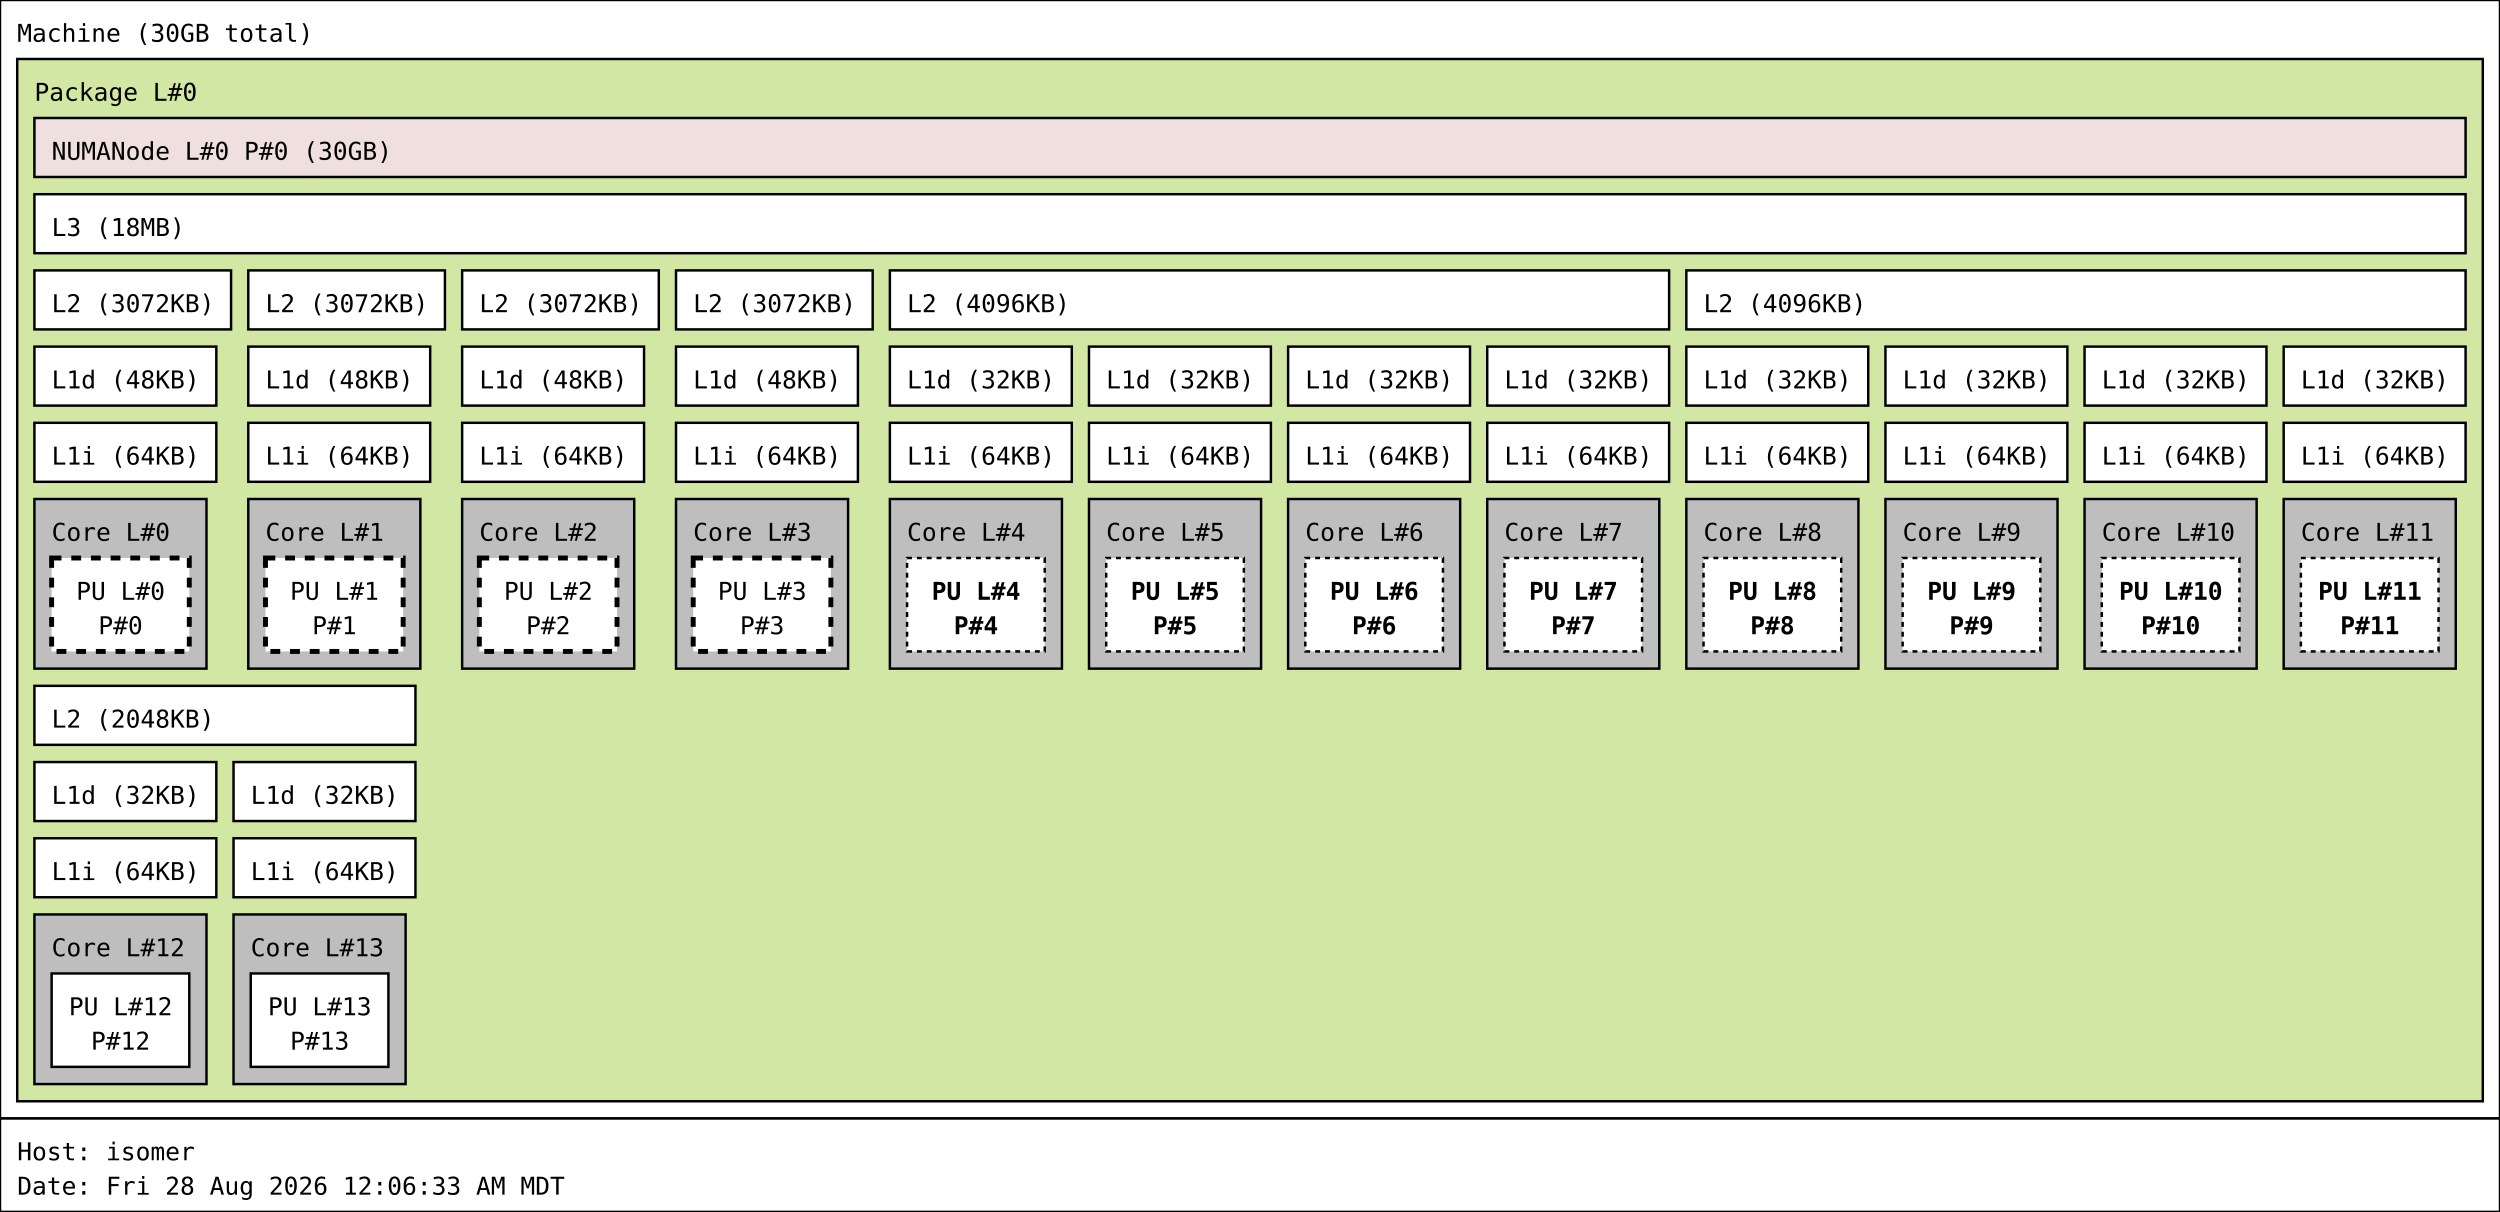
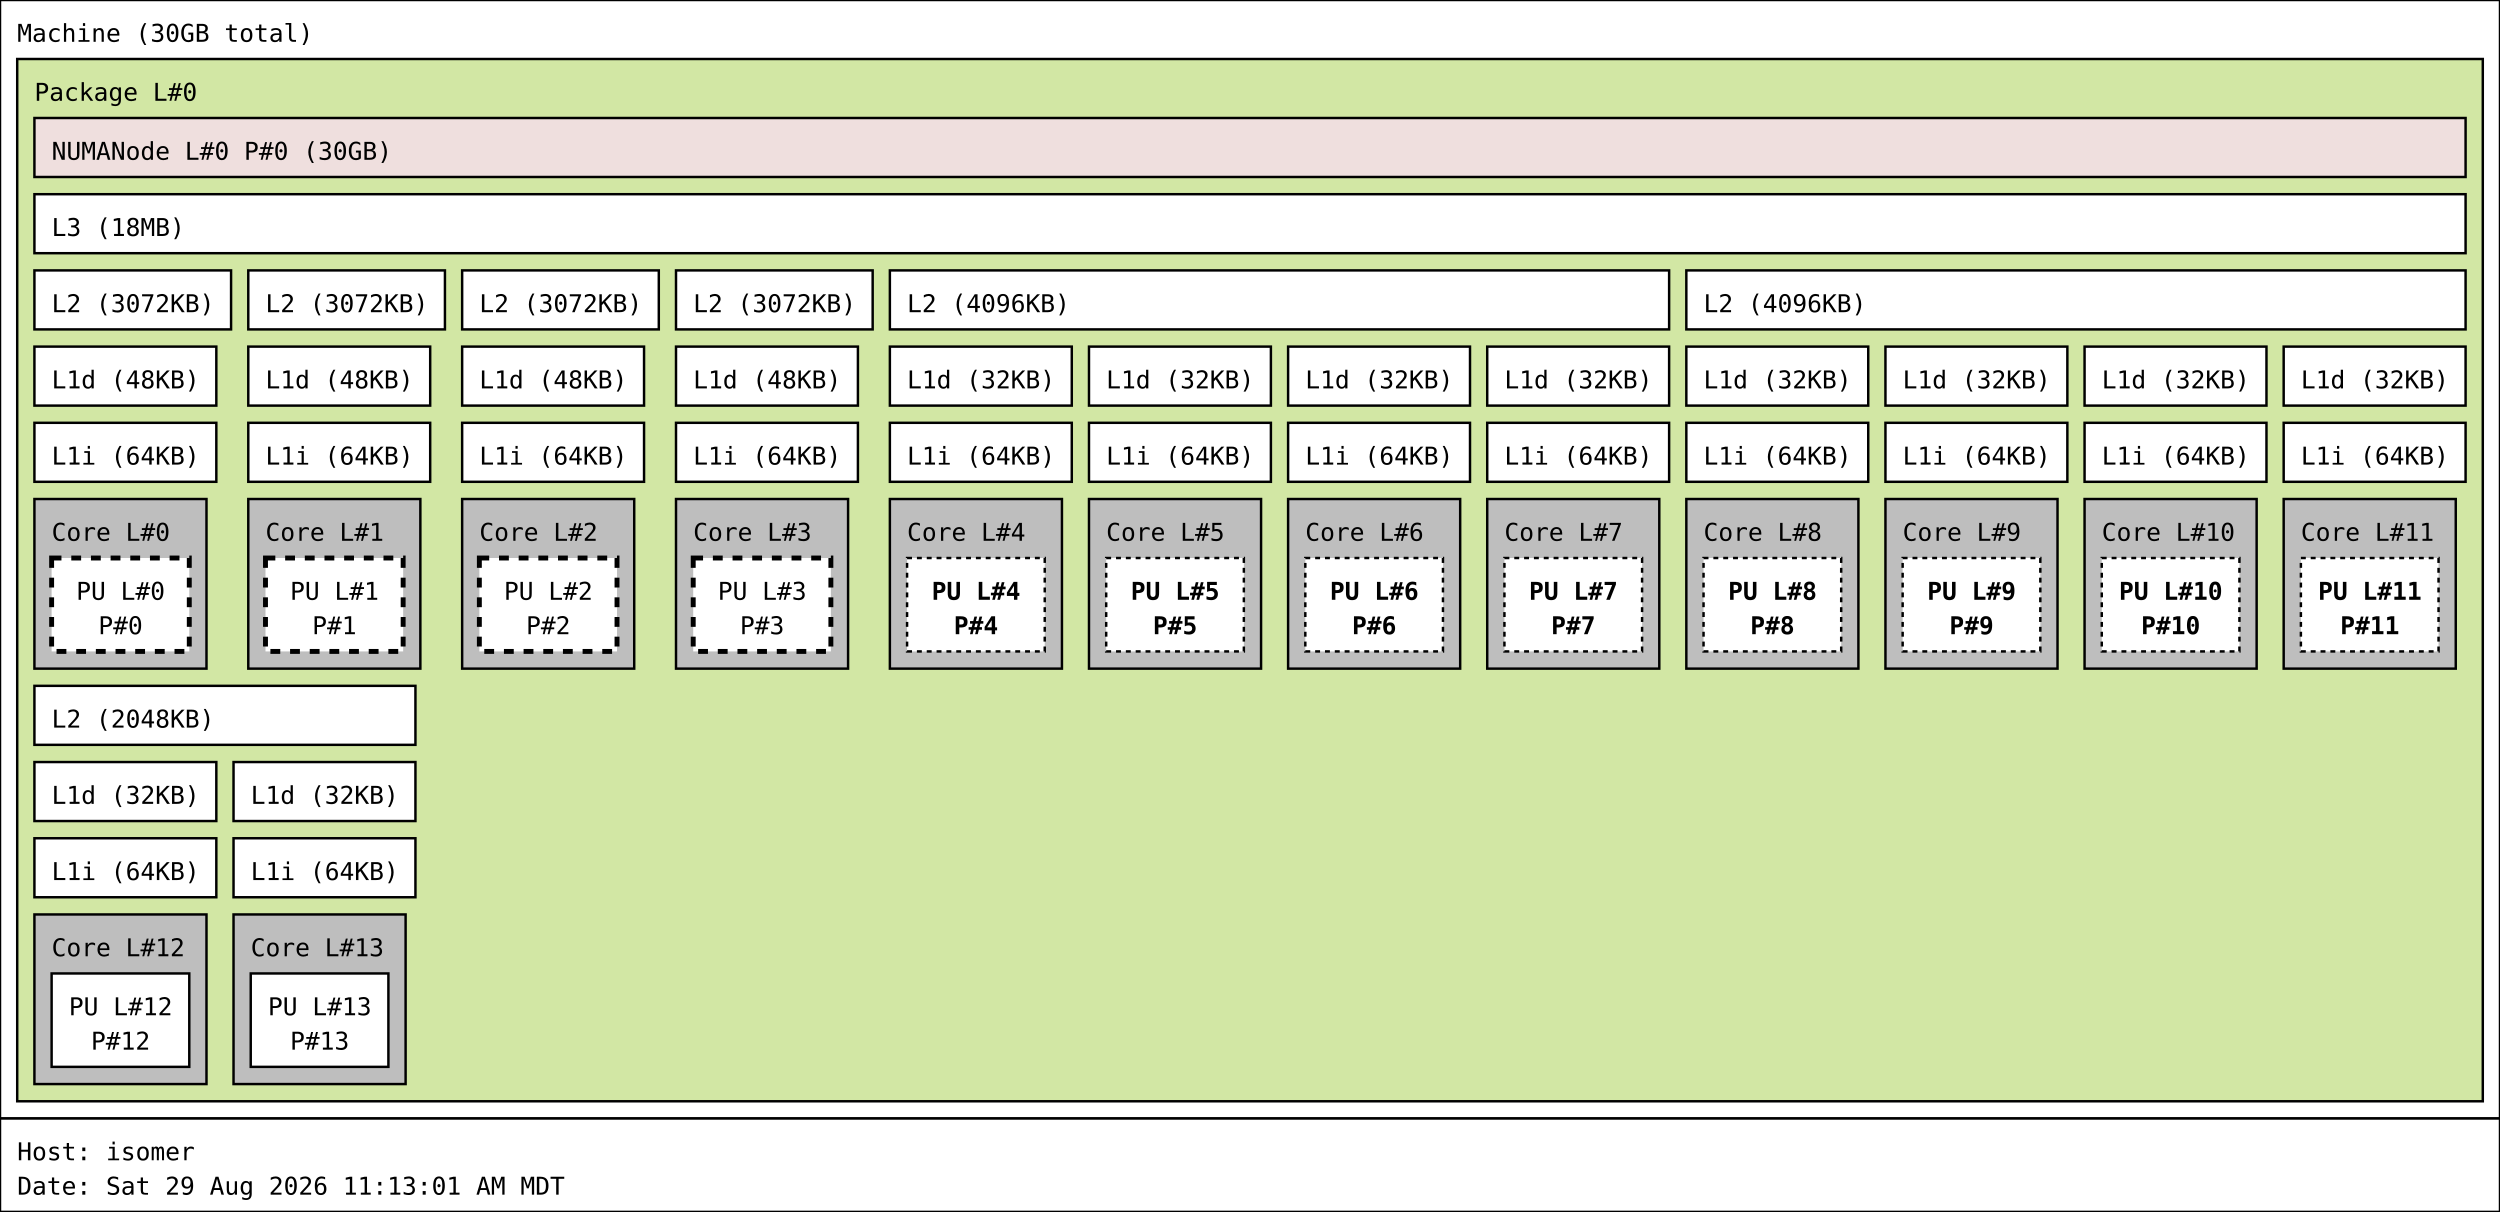
<svg xmlns="http://www.w3.org/2000/svg" width="1017px" height="493px" viewBox="0 0 1017px 493px" version="1.1">
  <rect id="Machine_0_rect" class="Machine" x="0" y="0" width="1017" height="455" fill="rgb(255,255,255)" stroke="rgb(0,0,0)" stroke-width="1" />
  <text id="Machine_0_text" class="Machine" font-family="Monospace" x="7" y="17" fill="rgb(0,0,0)" font-size="10px">Machine (30GB total)</text>
  <rect id="Package_0_rect" class="Package" x="7" y="24" width="1003" height="424" fill="rgb(210,231,164)" stroke="rgb(0,0,0)" stroke-width="1" />
  <text id="Package_0_text" class="Package" font-family="Monospace" x="14" y="41" fill="rgb(0,0,0)" font-size="10px">Package L#0</text>
  <rect id="L3_0_rect" class="L3" x="14" y="79" width="989" height="24" fill="rgb(255,255,255)" stroke="rgb(0,0,0)" stroke-width="1" />
  <text id="L3_0_text" class="L3" font-family="Monospace" x="21" y="96" fill="rgb(0,0,0)" font-size="10px">L3 (18MB)</text>
  <rect id="L2_0_rect" class="L2" x="14" y="110" width="80" height="24" fill="rgb(255,255,255)" stroke="rgb(0,0,0)" stroke-width="1" />
  <text id="L2_0_text" class="L2" font-family="Monospace" x="21" y="127" fill="rgb(0,0,0)" font-size="10px">L2 (3072KB)</text>
  <rect id="L1d_0_rect" class="L1d" x="14" y="141" width="74" height="24" fill="rgb(255,255,255)" stroke="rgb(0,0,0)" stroke-width="1" />
  <text id="L1d_0_text" class="L1d" font-family="Monospace" x="21" y="158" fill="rgb(0,0,0)" font-size="10px">L1d (48KB)</text>
  <rect id="L1i_0_rect" class="L1i" x="14" y="172" width="74" height="24" fill="rgb(255,255,255)" stroke="rgb(0,0,0)" stroke-width="1" />
  <text id="L1i_0_text" class="L1i" font-family="Monospace" x="21" y="189" fill="rgb(0,0,0)" font-size="10px">L1i (64KB)</text>
  <rect id="Core_0_rect" class="Core" x="14" y="203" width="70" height="69" fill="rgb(190,190,190)" stroke="rgb(0,0,0)" stroke-width="1" />
  <text id="Core_0_text" class="Core" font-family="Monospace" x="21" y="220" fill="rgb(0,0,0)" font-size="10px">Core L#0</text>
  <rect id="PU_0_rect" class="PU" x="21" y="227" width="56" height="38" fill="rgb(255,255,255)" stroke="rgb(0,0,0)" stroke-width="2" stroke-dasharray="4" />
  <text id="PU_0_text" class="PU" font-family="Monospace" x="31" y="244" fill="rgb(0,0,0)" font-size="10px">PU L#0</text>
  <text id="PU_0_text_1" class="PU" font-family="Monospace" x="40" y="258" fill="rgb(0,0,0)" font-size="10px">P#0</text>
  <rect id="L2_1_rect" class="L2" x="101" y="110" width="80" height="24" fill="rgb(255,255,255)" stroke="rgb(0,0,0)" stroke-width="1" />
  <text id="L2_1_text" class="L2" font-family="Monospace" x="108" y="127" fill="rgb(0,0,0)" font-size="10px">L2 (3072KB)</text>
  <rect id="L1d_1_rect" class="L1d" x="101" y="141" width="74" height="24" fill="rgb(255,255,255)" stroke="rgb(0,0,0)" stroke-width="1" />
  <text id="L1d_1_text" class="L1d" font-family="Monospace" x="108" y="158" fill="rgb(0,0,0)" font-size="10px">L1d (48KB)</text>
  <rect id="L1i_1_rect" class="L1i" x="101" y="172" width="74" height="24" fill="rgb(255,255,255)" stroke="rgb(0,0,0)" stroke-width="1" />
  <text id="L1i_1_text" class="L1i" font-family="Monospace" x="108" y="189" fill="rgb(0,0,0)" font-size="10px">L1i (64KB)</text>
  <rect id="Core_1_rect" class="Core" x="101" y="203" width="70" height="69" fill="rgb(190,190,190)" stroke="rgb(0,0,0)" stroke-width="1" />
  <text id="Core_1_text" class="Core" font-family="Monospace" x="108" y="220" fill="rgb(0,0,0)" font-size="10px">Core L#1</text>
  <rect id="PU_1_rect" class="PU" x="108" y="227" width="56" height="38" fill="rgb(255,255,255)" stroke="rgb(0,0,0)" stroke-width="2" stroke-dasharray="4" />
  <text id="PU_1_text" class="PU" font-family="Monospace" x="118" y="244" fill="rgb(0,0,0)" font-size="10px">PU L#1</text>
  <text id="PU_1_text_1" class="PU" font-family="Monospace" x="127" y="258" fill="rgb(0,0,0)" font-size="10px">P#1</text>
  <rect id="L2_2_rect" class="L2" x="188" y="110" width="80" height="24" fill="rgb(255,255,255)" stroke="rgb(0,0,0)" stroke-width="1" />
  <text id="L2_2_text" class="L2" font-family="Monospace" x="195" y="127" fill="rgb(0,0,0)" font-size="10px">L2 (3072KB)</text>
  <rect id="L1d_2_rect" class="L1d" x="188" y="141" width="74" height="24" fill="rgb(255,255,255)" stroke="rgb(0,0,0)" stroke-width="1" />
  <text id="L1d_2_text" class="L1d" font-family="Monospace" x="195" y="158" fill="rgb(0,0,0)" font-size="10px">L1d (48KB)</text>
  <rect id="L1i_2_rect" class="L1i" x="188" y="172" width="74" height="24" fill="rgb(255,255,255)" stroke="rgb(0,0,0)" stroke-width="1" />
  <text id="L1i_2_text" class="L1i" font-family="Monospace" x="195" y="189" fill="rgb(0,0,0)" font-size="10px">L1i (64KB)</text>
  <rect id="Core_2_rect" class="Core" x="188" y="203" width="70" height="69" fill="rgb(190,190,190)" stroke="rgb(0,0,0)" stroke-width="1" />
  <text id="Core_2_text" class="Core" font-family="Monospace" x="195" y="220" fill="rgb(0,0,0)" font-size="10px">Core L#2</text>
  <rect id="PU_2_rect" class="PU" x="195" y="227" width="56" height="38" fill="rgb(255,255,255)" stroke="rgb(0,0,0)" stroke-width="2" stroke-dasharray="4" />
  <text id="PU_2_text" class="PU" font-family="Monospace" x="205" y="244" fill="rgb(0,0,0)" font-size="10px">PU L#2</text>
  <text id="PU_2_text_1" class="PU" font-family="Monospace" x="214" y="258" fill="rgb(0,0,0)" font-size="10px">P#2</text>
  <rect id="L2_3_rect" class="L2" x="275" y="110" width="80" height="24" fill="rgb(255,255,255)" stroke="rgb(0,0,0)" stroke-width="1" />
  <text id="L2_3_text" class="L2" font-family="Monospace" x="282" y="127" fill="rgb(0,0,0)" font-size="10px">L2 (3072KB)</text>
  <rect id="L1d_3_rect" class="L1d" x="275" y="141" width="74" height="24" fill="rgb(255,255,255)" stroke="rgb(0,0,0)" stroke-width="1" />
  <text id="L1d_3_text" class="L1d" font-family="Monospace" x="282" y="158" fill="rgb(0,0,0)" font-size="10px">L1d (48KB)</text>
  <rect id="L1i_3_rect" class="L1i" x="275" y="172" width="74" height="24" fill="rgb(255,255,255)" stroke="rgb(0,0,0)" stroke-width="1" />
  <text id="L1i_3_text" class="L1i" font-family="Monospace" x="282" y="189" fill="rgb(0,0,0)" font-size="10px">L1i (64KB)</text>
  <rect id="Core_3_rect" class="Core" x="275" y="203" width="70" height="69" fill="rgb(190,190,190)" stroke="rgb(0,0,0)" stroke-width="1" />
  <text id="Core_3_text" class="Core" font-family="Monospace" x="282" y="220" fill="rgb(0,0,0)" font-size="10px">Core L#3</text>
  <rect id="PU_3_rect" class="PU" x="282" y="227" width="56" height="38" fill="rgb(255,255,255)" stroke="rgb(0,0,0)" stroke-width="2" stroke-dasharray="4" />
  <text id="PU_3_text" class="PU" font-family="Monospace" x="292" y="244" fill="rgb(0,0,0)" font-size="10px">PU L#3</text>
  <text id="PU_3_text_1" class="PU" font-family="Monospace" x="301" y="258" fill="rgb(0,0,0)" font-size="10px">P#3</text>
  <rect id="L2_4_rect" class="L2" x="362" y="110" width="317" height="24" fill="rgb(255,255,255)" stroke="rgb(0,0,0)" stroke-width="1" />
  <text id="L2_4_text" class="L2" font-family="Monospace" x="369" y="127" fill="rgb(0,0,0)" font-size="10px">L2 (4096KB)</text>
  <rect id="L1d_4_rect" class="L1d" x="362" y="141" width="74" height="24" fill="rgb(255,255,255)" stroke="rgb(0,0,0)" stroke-width="1" />
  <text id="L1d_4_text" class="L1d" font-family="Monospace" x="369" y="158" fill="rgb(0,0,0)" font-size="10px">L1d (32KB)</text>
  <rect id="L1i_4_rect" class="L1i" x="362" y="172" width="74" height="24" fill="rgb(255,255,255)" stroke="rgb(0,0,0)" stroke-width="1" />
  <text id="L1i_4_text" class="L1i" font-family="Monospace" x="369" y="189" fill="rgb(0,0,0)" font-size="10px">L1i (64KB)</text>
  <rect id="Core_4_rect" class="Core" x="362" y="203" width="70" height="69" fill="rgb(190,190,190)" stroke="rgb(0,0,0)" stroke-width="1" />
  <text id="Core_4_text" class="Core" font-family="Monospace" x="369" y="220" fill="rgb(0,0,0)" font-size="10px">Core L#4</text>
  <rect id="PU_4_rect" class="PU" x="369" y="227" width="56" height="38" fill="rgb(255,255,255)" stroke="rgb(0,0,0)" stroke-width="1" stroke-dasharray="2" />
  <text id="PU_4_text" class="PU" font-family="Monospace" font-weight="bold" x="379" y="244" fill="rgb(0,0,0)" font-size="10px">PU L#4</text>
  <text id="PU_4_text_1" class="PU" font-family="Monospace" font-weight="bold" x="388" y="258" fill="rgb(0,0,0)" font-size="10px">P#4</text>
  <rect id="L1d_5_rect" class="L1d" x="443" y="141" width="74" height="24" fill="rgb(255,255,255)" stroke="rgb(0,0,0)" stroke-width="1" />
  <text id="L1d_5_text" class="L1d" font-family="Monospace" x="450" y="158" fill="rgb(0,0,0)" font-size="10px">L1d (32KB)</text>
  <rect id="L1i_5_rect" class="L1i" x="443" y="172" width="74" height="24" fill="rgb(255,255,255)" stroke="rgb(0,0,0)" stroke-width="1" />
  <text id="L1i_5_text" class="L1i" font-family="Monospace" x="450" y="189" fill="rgb(0,0,0)" font-size="10px">L1i (64KB)</text>
  <rect id="Core_5_rect" class="Core" x="443" y="203" width="70" height="69" fill="rgb(190,190,190)" stroke="rgb(0,0,0)" stroke-width="1" />
  <text id="Core_5_text" class="Core" font-family="Monospace" x="450" y="220" fill="rgb(0,0,0)" font-size="10px">Core L#5</text>
  <rect id="PU_5_rect" class="PU" x="450" y="227" width="56" height="38" fill="rgb(255,255,255)" stroke="rgb(0,0,0)" stroke-width="1" stroke-dasharray="2" />
  <text id="PU_5_text" class="PU" font-family="Monospace" font-weight="bold" x="460" y="244" fill="rgb(0,0,0)" font-size="10px">PU L#5</text>
  <text id="PU_5_text_1" class="PU" font-family="Monospace" font-weight="bold" x="469" y="258" fill="rgb(0,0,0)" font-size="10px">P#5</text>
  <rect id="L1d_6_rect" class="L1d" x="524" y="141" width="74" height="24" fill="rgb(255,255,255)" stroke="rgb(0,0,0)" stroke-width="1" />
  <text id="L1d_6_text" class="L1d" font-family="Monospace" x="531" y="158" fill="rgb(0,0,0)" font-size="10px">L1d (32KB)</text>
  <rect id="L1i_6_rect" class="L1i" x="524" y="172" width="74" height="24" fill="rgb(255,255,255)" stroke="rgb(0,0,0)" stroke-width="1" />
  <text id="L1i_6_text" class="L1i" font-family="Monospace" x="531" y="189" fill="rgb(0,0,0)" font-size="10px">L1i (64KB)</text>
  <rect id="Core_6_rect" class="Core" x="524" y="203" width="70" height="69" fill="rgb(190,190,190)" stroke="rgb(0,0,0)" stroke-width="1" />
  <text id="Core_6_text" class="Core" font-family="Monospace" x="531" y="220" fill="rgb(0,0,0)" font-size="10px">Core L#6</text>
  <rect id="PU_6_rect" class="PU" x="531" y="227" width="56" height="38" fill="rgb(255,255,255)" stroke="rgb(0,0,0)" stroke-width="1" stroke-dasharray="2" />
  <text id="PU_6_text" class="PU" font-family="Monospace" font-weight="bold" x="541" y="244" fill="rgb(0,0,0)" font-size="10px">PU L#6</text>
  <text id="PU_6_text_1" class="PU" font-family="Monospace" font-weight="bold" x="550" y="258" fill="rgb(0,0,0)" font-size="10px">P#6</text>
  <rect id="L1d_7_rect" class="L1d" x="605" y="141" width="74" height="24" fill="rgb(255,255,255)" stroke="rgb(0,0,0)" stroke-width="1" />
  <text id="L1d_7_text" class="L1d" font-family="Monospace" x="612" y="158" fill="rgb(0,0,0)" font-size="10px">L1d (32KB)</text>
  <rect id="L1i_7_rect" class="L1i" x="605" y="172" width="74" height="24" fill="rgb(255,255,255)" stroke="rgb(0,0,0)" stroke-width="1" />
  <text id="L1i_7_text" class="L1i" font-family="Monospace" x="612" y="189" fill="rgb(0,0,0)" font-size="10px">L1i (64KB)</text>
  <rect id="Core_7_rect" class="Core" x="605" y="203" width="70" height="69" fill="rgb(190,190,190)" stroke="rgb(0,0,0)" stroke-width="1" />
  <text id="Core_7_text" class="Core" font-family="Monospace" x="612" y="220" fill="rgb(0,0,0)" font-size="10px">Core L#7</text>
  <rect id="PU_7_rect" class="PU" x="612" y="227" width="56" height="38" fill="rgb(255,255,255)" stroke="rgb(0,0,0)" stroke-width="1" stroke-dasharray="2" />
  <text id="PU_7_text" class="PU" font-family="Monospace" font-weight="bold" x="622" y="244" fill="rgb(0,0,0)" font-size="10px">PU L#7</text>
  <text id="PU_7_text_1" class="PU" font-family="Monospace" font-weight="bold" x="631" y="258" fill="rgb(0,0,0)" font-size="10px">P#7</text>
  <rect id="L2_5_rect" class="L2" x="686" y="110" width="317" height="24" fill="rgb(255,255,255)" stroke="rgb(0,0,0)" stroke-width="1" />
  <text id="L2_5_text" class="L2" font-family="Monospace" x="693" y="127" fill="rgb(0,0,0)" font-size="10px">L2 (4096KB)</text>
  <rect id="L1d_8_rect" class="L1d" x="686" y="141" width="74" height="24" fill="rgb(255,255,255)" stroke="rgb(0,0,0)" stroke-width="1" />
  <text id="L1d_8_text" class="L1d" font-family="Monospace" x="693" y="158" fill="rgb(0,0,0)" font-size="10px">L1d (32KB)</text>
  <rect id="L1i_8_rect" class="L1i" x="686" y="172" width="74" height="24" fill="rgb(255,255,255)" stroke="rgb(0,0,0)" stroke-width="1" />
  <text id="L1i_8_text" class="L1i" font-family="Monospace" x="693" y="189" fill="rgb(0,0,0)" font-size="10px">L1i (64KB)</text>
  <rect id="Core_8_rect" class="Core" x="686" y="203" width="70" height="69" fill="rgb(190,190,190)" stroke="rgb(0,0,0)" stroke-width="1" />
  <text id="Core_8_text" class="Core" font-family="Monospace" x="693" y="220" fill="rgb(0,0,0)" font-size="10px">Core L#8</text>
  <rect id="PU_8_rect" class="PU" x="693" y="227" width="56" height="38" fill="rgb(255,255,255)" stroke="rgb(0,0,0)" stroke-width="1" stroke-dasharray="2" />
  <text id="PU_8_text" class="PU" font-family="Monospace" font-weight="bold" x="703" y="244" fill="rgb(0,0,0)" font-size="10px">PU L#8</text>
  <text id="PU_8_text_1" class="PU" font-family="Monospace" font-weight="bold" x="712" y="258" fill="rgb(0,0,0)" font-size="10px">P#8</text>
  <rect id="L1d_9_rect" class="L1d" x="767" y="141" width="74" height="24" fill="rgb(255,255,255)" stroke="rgb(0,0,0)" stroke-width="1" />
  <text id="L1d_9_text" class="L1d" font-family="Monospace" x="774" y="158" fill="rgb(0,0,0)" font-size="10px">L1d (32KB)</text>
  <rect id="L1i_9_rect" class="L1i" x="767" y="172" width="74" height="24" fill="rgb(255,255,255)" stroke="rgb(0,0,0)" stroke-width="1" />
  <text id="L1i_9_text" class="L1i" font-family="Monospace" x="774" y="189" fill="rgb(0,0,0)" font-size="10px">L1i (64KB)</text>
  <rect id="Core_9_rect" class="Core" x="767" y="203" width="70" height="69" fill="rgb(190,190,190)" stroke="rgb(0,0,0)" stroke-width="1" />
  <text id="Core_9_text" class="Core" font-family="Monospace" x="774" y="220" fill="rgb(0,0,0)" font-size="10px">Core L#9</text>
  <rect id="PU_9_rect" class="PU" x="774" y="227" width="56" height="38" fill="rgb(255,255,255)" stroke="rgb(0,0,0)" stroke-width="1" stroke-dasharray="2" />
  <text id="PU_9_text" class="PU" font-family="Monospace" font-weight="bold" x="784" y="244" fill="rgb(0,0,0)" font-size="10px">PU L#9</text>
  <text id="PU_9_text_1" class="PU" font-family="Monospace" font-weight="bold" x="793" y="258" fill="rgb(0,0,0)" font-size="10px">P#9</text>
  <rect id="L1d_10_rect" class="L1d" x="848" y="141" width="74" height="24" fill="rgb(255,255,255)" stroke="rgb(0,0,0)" stroke-width="1" />
  <text id="L1d_10_text" class="L1d" font-family="Monospace" x="855" y="158" fill="rgb(0,0,0)" font-size="10px">L1d (32KB)</text>
  <rect id="L1i_10_rect" class="L1i" x="848" y="172" width="74" height="24" fill="rgb(255,255,255)" stroke="rgb(0,0,0)" stroke-width="1" />
  <text id="L1i_10_text" class="L1i" font-family="Monospace" x="855" y="189" fill="rgb(0,0,0)" font-size="10px">L1i (64KB)</text>
  <rect id="Core_10_rect" class="Core" x="848" y="203" width="70" height="69" fill="rgb(190,190,190)" stroke="rgb(0,0,0)" stroke-width="1" />
  <text id="Core_10_text" class="Core" font-family="Monospace" x="855" y="220" fill="rgb(0,0,0)" font-size="10px">Core L#10</text>
  <rect id="PU_10_rect" class="PU" x="855" y="227" width="56" height="38" fill="rgb(255,255,255)" stroke="rgb(0,0,0)" stroke-width="1" stroke-dasharray="2" />
  <text id="PU_10_text" class="PU" font-family="Monospace" font-weight="bold" x="862" y="244" fill="rgb(0,0,0)" font-size="10px">PU L#10</text>
  <text id="PU_10_text_1" class="PU" font-family="Monospace" font-weight="bold" x="871" y="258" fill="rgb(0,0,0)" font-size="10px">P#10</text>
  <rect id="L1d_11_rect" class="L1d" x="929" y="141" width="74" height="24" fill="rgb(255,255,255)" stroke="rgb(0,0,0)" stroke-width="1" />
  <text id="L1d_11_text" class="L1d" font-family="Monospace" x="936" y="158" fill="rgb(0,0,0)" font-size="10px">L1d (32KB)</text>
  <rect id="L1i_11_rect" class="L1i" x="929" y="172" width="74" height="24" fill="rgb(255,255,255)" stroke="rgb(0,0,0)" stroke-width="1" />
  <text id="L1i_11_text" class="L1i" font-family="Monospace" x="936" y="189" fill="rgb(0,0,0)" font-size="10px">L1i (64KB)</text>
  <rect id="Core_11_rect" class="Core" x="929" y="203" width="70" height="69" fill="rgb(190,190,190)" stroke="rgb(0,0,0)" stroke-width="1" />
  <text id="Core_11_text" class="Core" font-family="Monospace" x="936" y="220" fill="rgb(0,0,0)" font-size="10px">Core L#11</text>
  <rect id="PU_11_rect" class="PU" x="936" y="227" width="56" height="38" fill="rgb(255,255,255)" stroke="rgb(0,0,0)" stroke-width="1" stroke-dasharray="2" />
  <text id="PU_11_text" class="PU" font-family="Monospace" font-weight="bold" x="943" y="244" fill="rgb(0,0,0)" font-size="10px">PU L#11</text>
  <text id="PU_11_text_1" class="PU" font-family="Monospace" font-weight="bold" x="952" y="258" fill="rgb(0,0,0)" font-size="10px">P#11</text>
  <rect id="L2_6_rect" class="L2" x="14" y="279" width="155" height="24" fill="rgb(255,255,255)" stroke="rgb(0,0,0)" stroke-width="1" />
  <text id="L2_6_text" class="L2" font-family="Monospace" x="21" y="296" fill="rgb(0,0,0)" font-size="10px">L2 (2048KB)</text>
  <rect id="L1d_12_rect" class="L1d" x="14" y="310" width="74" height="24" fill="rgb(255,255,255)" stroke="rgb(0,0,0)" stroke-width="1" />
  <text id="L1d_12_text" class="L1d" font-family="Monospace" x="21" y="327" fill="rgb(0,0,0)" font-size="10px">L1d (32KB)</text>
  <rect id="L1i_12_rect" class="L1i" x="14" y="341" width="74" height="24" fill="rgb(255,255,255)" stroke="rgb(0,0,0)" stroke-width="1" />
  <text id="L1i_12_text" class="L1i" font-family="Monospace" x="21" y="358" fill="rgb(0,0,0)" font-size="10px">L1i (64KB)</text>
  <rect id="Core_12_rect" class="Core" x="14" y="372" width="70" height="69" fill="rgb(190,190,190)" stroke="rgb(0,0,0)" stroke-width="1" />
  <text id="Core_12_text" class="Core" font-family="Monospace" x="21" y="389" fill="rgb(0,0,0)" font-size="10px">Core L#12</text>
  <rect id="PU_12_rect" class="PU" x="21" y="396" width="56" height="38" fill="rgb(255,255,255)" stroke="rgb(0,0,0)" stroke-width="1" />
  <text id="PU_12_text" class="PU" font-family="Monospace" x="28" y="413" fill="rgb(0,0,0)" font-size="10px">PU L#12</text>
  <text id="PU_12_text_1" class="PU" font-family="Monospace" x="37" y="427" fill="rgb(0,0,0)" font-size="10px">P#12</text>
  <rect id="L1d_13_rect" class="L1d" x="95" y="310" width="74" height="24" fill="rgb(255,255,255)" stroke="rgb(0,0,0)" stroke-width="1" />
  <text id="L1d_13_text" class="L1d" font-family="Monospace" x="102" y="327" fill="rgb(0,0,0)" font-size="10px">L1d (32KB)</text>
  <rect id="L1i_13_rect" class="L1i" x="95" y="341" width="74" height="24" fill="rgb(255,255,255)" stroke="rgb(0,0,0)" stroke-width="1" />
  <text id="L1i_13_text" class="L1i" font-family="Monospace" x="102" y="358" fill="rgb(0,0,0)" font-size="10px">L1i (64KB)</text>
  <rect id="Core_13_rect" class="Core" x="95" y="372" width="70" height="69" fill="rgb(190,190,190)" stroke="rgb(0,0,0)" stroke-width="1" />
  <text id="Core_13_text" class="Core" font-family="Monospace" x="102" y="389" fill="rgb(0,0,0)" font-size="10px">Core L#13</text>
  <rect id="PU_13_rect" class="PU" x="102" y="396" width="56" height="38" fill="rgb(255,255,255)" stroke="rgb(0,0,0)" stroke-width="1" />
  <text id="PU_13_text" class="PU" font-family="Monospace" x="109" y="413" fill="rgb(0,0,0)" font-size="10px">PU L#13</text>
  <text id="PU_13_text_1" class="PU" font-family="Monospace" x="118" y="427" fill="rgb(0,0,0)" font-size="10px">P#13</text>
  <rect id="NUMANode_0_rect" class="NUMANode" x="14" y="48" width="989" height="24" fill="rgb(239,223,222)" stroke="rgb(0,0,0)" stroke-width="1" />
  <text id="NUMANode_0_text" class="NUMANode" font-family="Monospace" x="21" y="65" fill="rgb(0,0,0)" font-size="10px">NUMANode L#0 P#0 (30GB)</text>
  <rect id="anon_rect" x="0" y="455" width="1017" height="38" fill="rgb(255,255,255)" stroke="rgb(0,0,0)" stroke-width="1" />
  <text id="anon_text" font-family="Monospace" x="7" y="472" fill="rgb(0,0,0)" font-size="10px">Host: isomer</text>
-   <text id="anon_text_1" font-family="Monospace" x="7" y="486" fill="rgb(0,0,0)" font-size="10px">Date: Fri 28 Aug 2026 12:06:33 AM MDT</text>
+   <text id="anon_text_1" font-family="Monospace" x="7" y="486" fill="rgb(0,0,0)" font-size="10px">Date: Sat 29 Aug 2026 11:13:01 AM MDT</text>
</svg>
